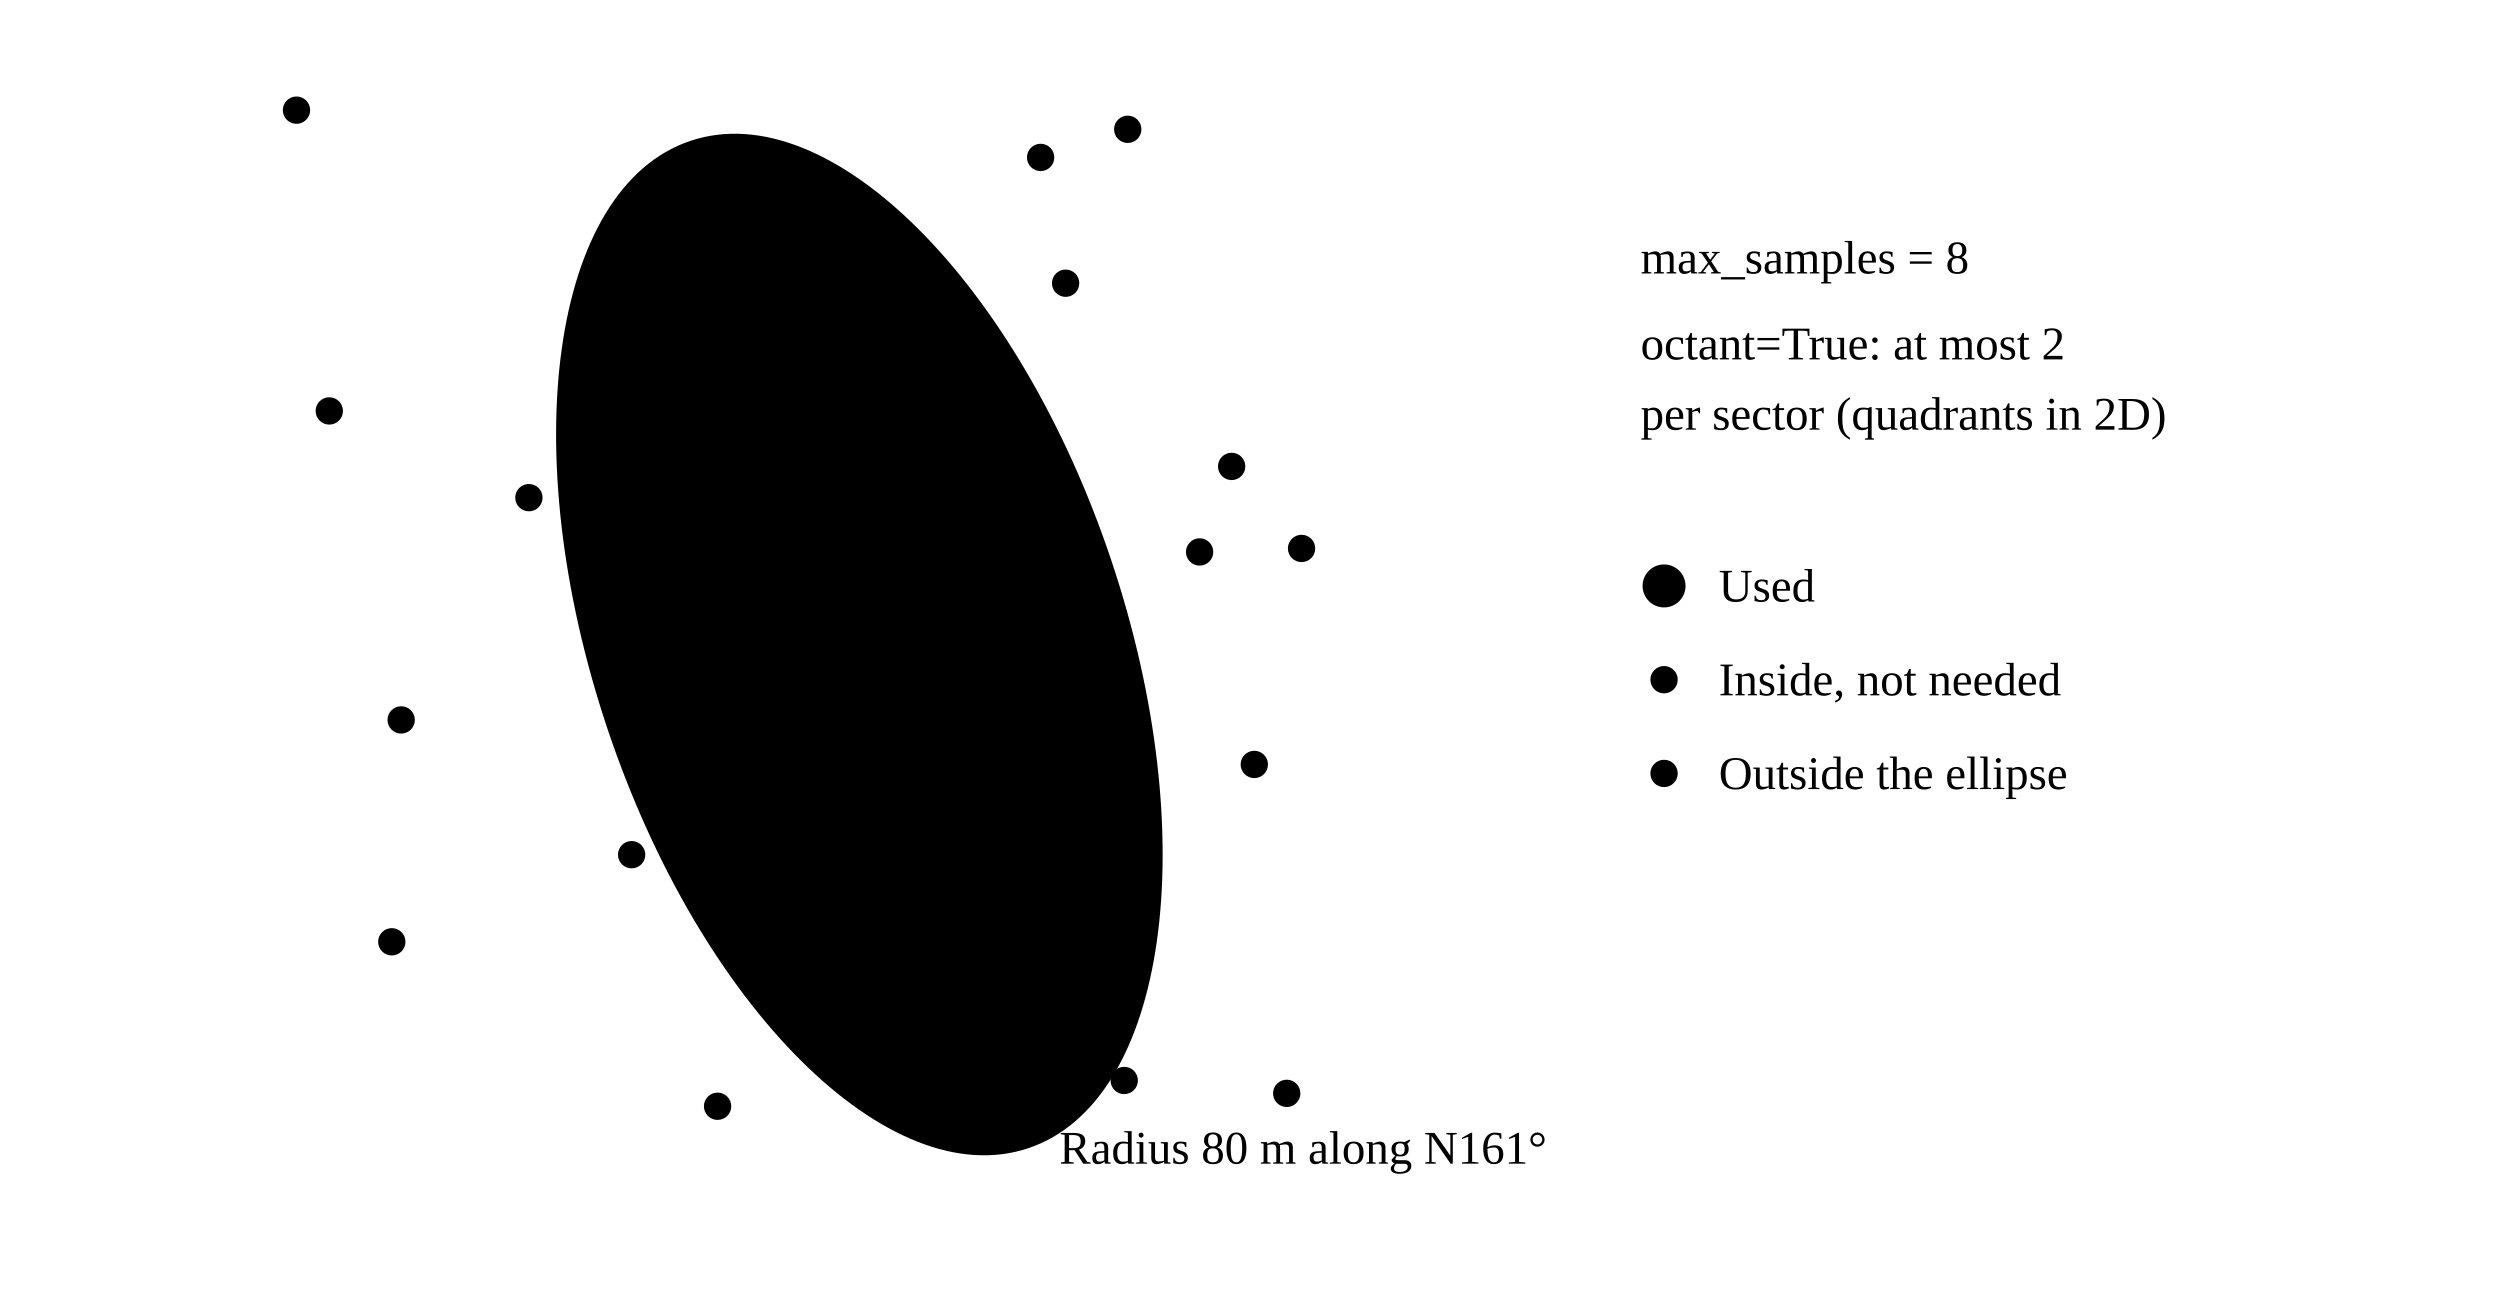
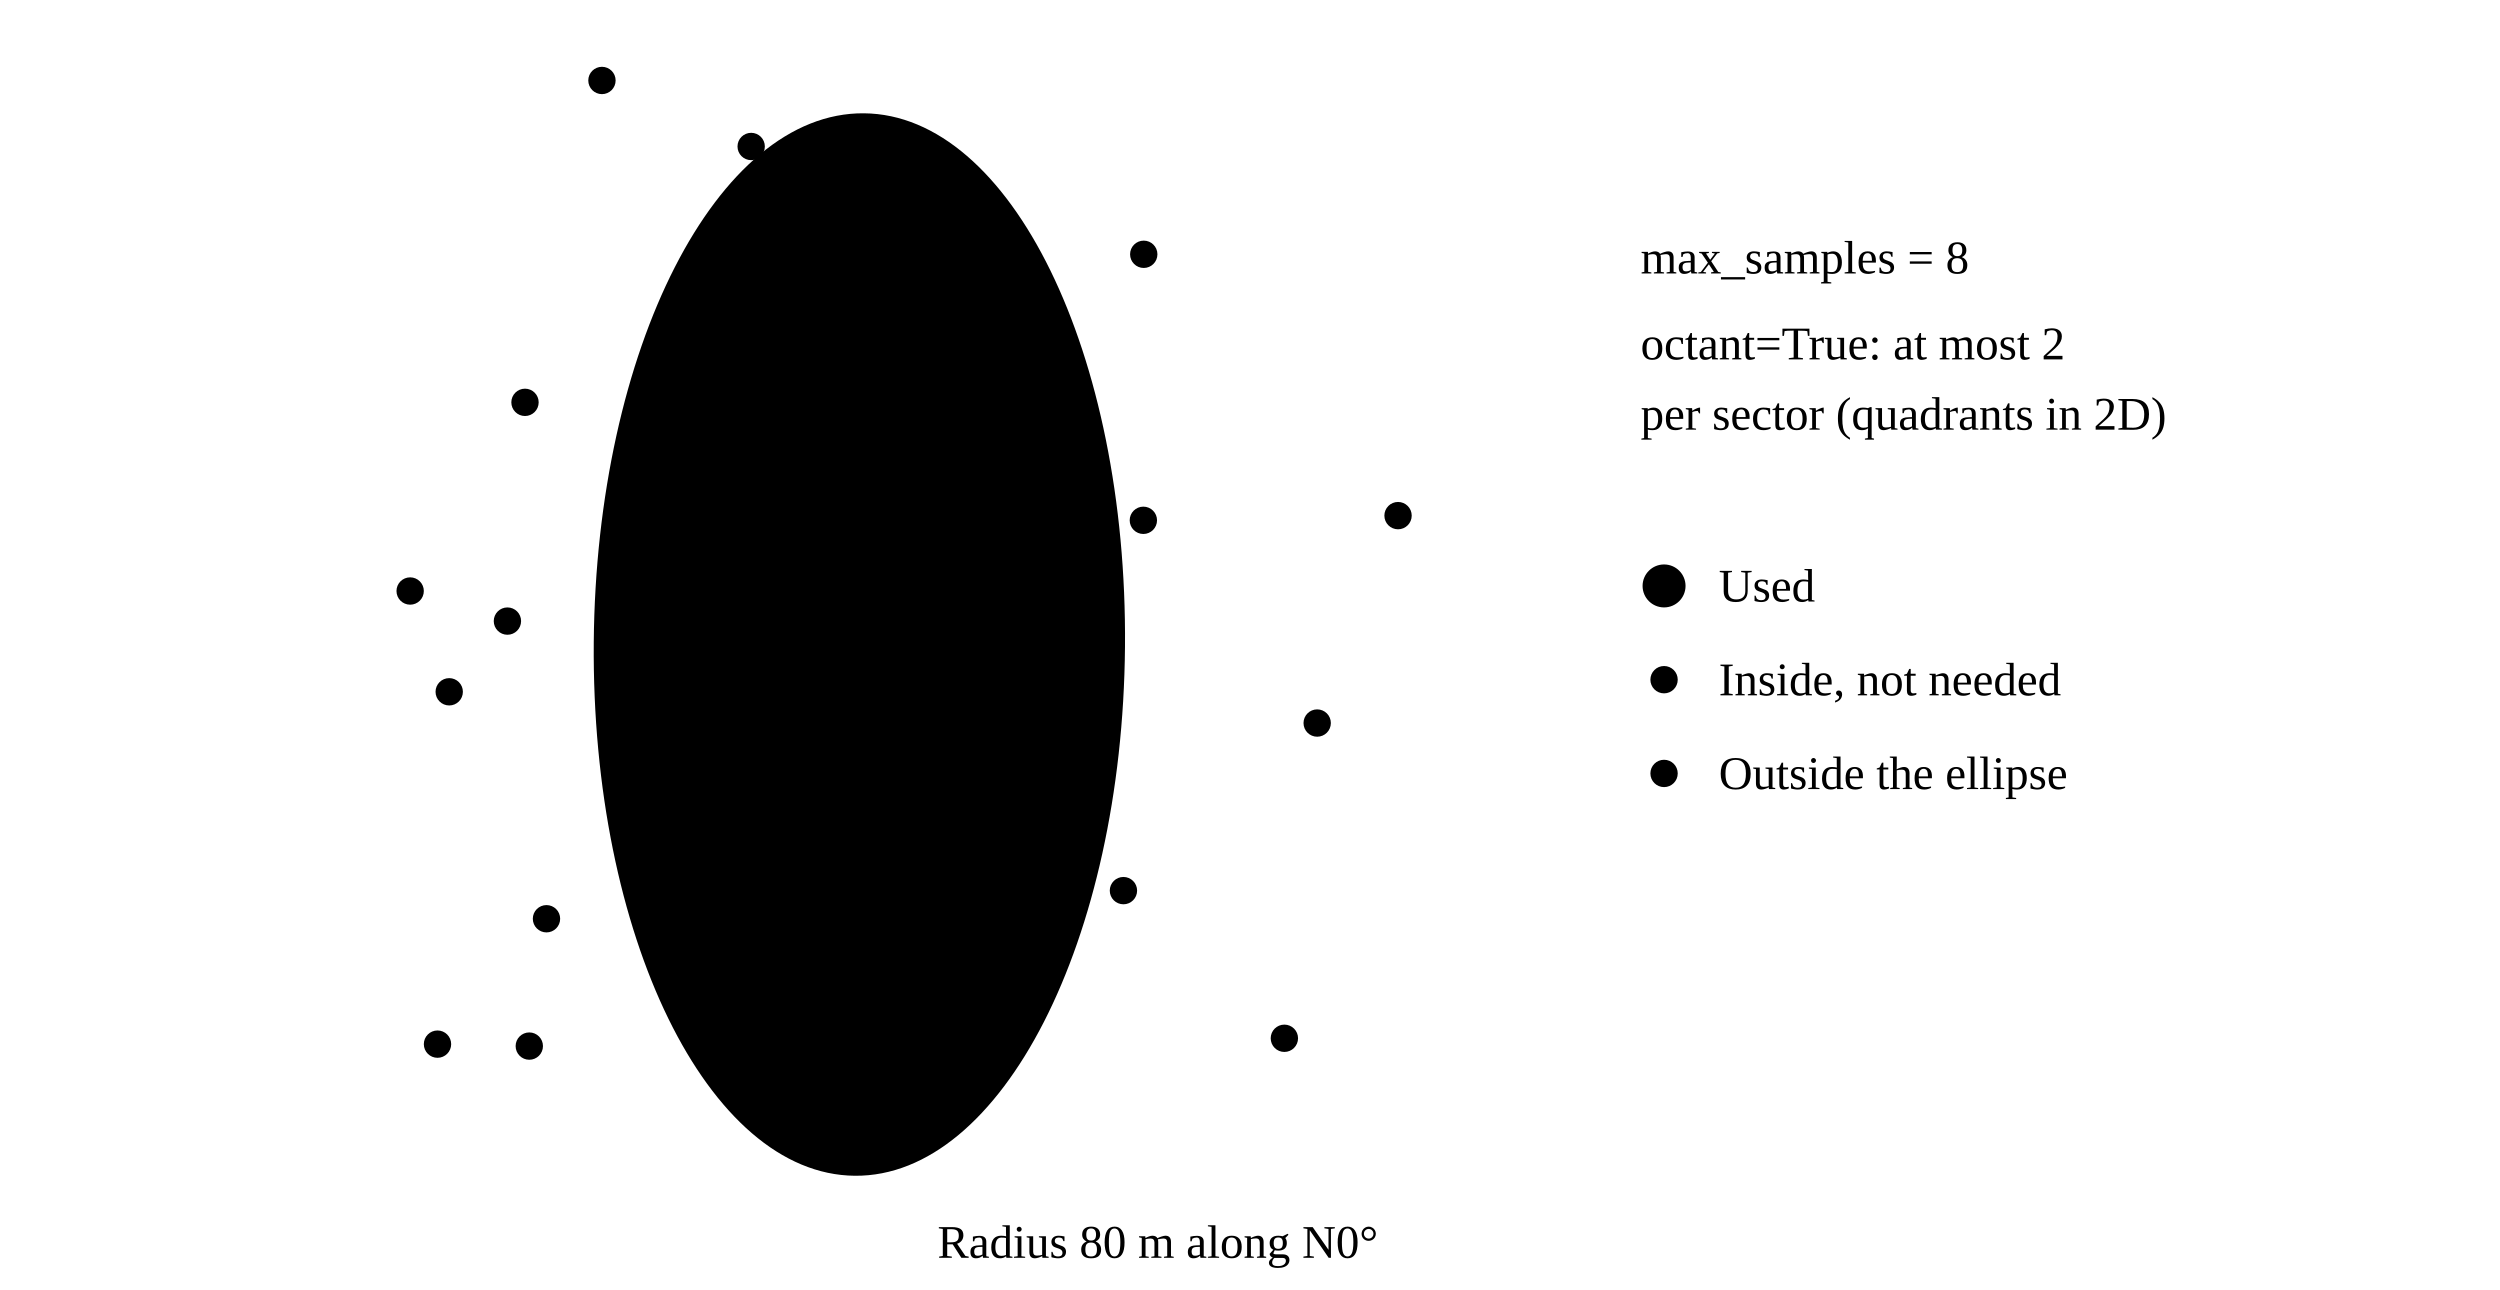
<svg class="bt-svg" viewBox="0 0 640 330" role="img" aria-labelledby="l04-search-t">
-   <ellipse class="f-night-soft s-night a-draw" pathLength="1" stroke-width="2" cx="220" cy="165" rx="136.0" ry="68.0" transform="rotate(71.46 220 165)" />
-   <line class="s-muted dash a-fade" style="--d:.8s" x1="176.8" y1="36.1" x2="263.2" y2="293.9" stroke-width="1" />
-   <line class="s-muted dash a-fade" style="--d:.8s" x1="284.5" y1="143.4" x2="155.5" y2="186.6" stroke-width="1" />
-   <circle class="f-grid" cx="100.3" cy="241.1" r="3.5" />
-   <circle class="f-grid" cx="307.1" cy="141.3" r="3.5" />
-   <circle class="f-grid" cx="102.7" cy="184.3" r="3.5" />
-   <circle class="f-ember a-pop" style="--d:1.56s" cx="213.9" cy="263.3" r="5.5" />
-   <circle class="f-grid" cx="287.8" cy="276.6" r="3.5" />
-   <circle class="f-ember a-pop" style="--d:1.80s" cx="188.6" cy="160.2" r="5.5" />
-   <circle class="f-ember a-pop" style="--d:1.92s" cx="200.0" cy="139.9" r="5.5" />
-   <circle class="f-grid" cx="288.7" cy="33.1" r="3.5" />
-   <circle class="f-night" cx="157.6" cy="122.1" r="3.5" />
-   <circle class="f-ember a-pop" style="--d:2.28s" cx="276.7" cy="224.9" r="5.5" />
-   <circle class="f-grid" cx="75.9" cy="28.2" r="3.5" />
-   <circle class="f-grid" cx="161.7" cy="218.8" r="3.5" />
-   <circle class="f-grid" cx="333.2" cy="140.4" r="3.5" />
-   <circle class="f-night" cx="211.7" cy="86.0" r="3.5" />
-   <circle class="f-grid" cx="84.3" cy="105.2" r="3.5" />
-   <circle class="f-grid" cx="183.7" cy="283.2" r="3.5" />
-   <circle class="f-grid" cx="266.4" cy="40.3" r="3.5" />
-   <circle class="f-grid" cx="135.4" cy="127.4" r="3.5" />
-   <circle class="f-night" cx="161.7" cy="95.1" r="3.5" />
-   <circle class="f-ember a-pop" style="--d:2.28s" cx="284.2" cy="246.3" r="5.5" />
-   <circle class="f-grid" cx="315.3" cy="119.4" r="3.5" />
-   <circle class="f-grid" cx="272.8" cy="72.5" r="3.5" />
-   <circle class="f-ember a-pop" style="--d:1.44s" cx="199.4" cy="90.2" r="5.5" />
-   <circle class="f-grid" cx="329.4" cy="279.9" r="3.5" />
-   <circle class="f-grid" cx="321.1" cy="195.7" r="3.5" />
-   <circle class="f-ember a-pop" style="--d:1.80s" cx="214.1" cy="267.2" r="5.5" />
-   <circle class="f-night" cx="248.0" cy="111.4" r="3.5" />
-   <circle class="f-night" cx="263.3" cy="119.6" r="3.5" />
-   <circle class="f-night" cx="249.4" cy="115.1" r="3.5" />
-   <circle class="f-ember a-pop" style="--d:2.28s" cx="232.0" cy="110.4" r="5.5" />
-   <circle class="f-night" cx="262.4" cy="134.1" r="3.5" />
-   <circle class="f-night" cx="258.0" cy="127.2" r="3.5" />
-   <circle class="f-night" cx="265.1" cy="138.1" r="3.5" />
-   <circle class="f-night" cx="248.1" cy="110.2" r="3.5" />
-   <circle class="f-night" cx="269.2" cy="139.4" r="3.5" />
+   <ellipse class="f-night-soft s-night a-draw" pathLength="1" stroke-width="2" cx="220" cy="165" rx="136.0" ry="68.0" transform="rotate(-89.51 220 165)" />
+   <line class="s-muted dash a-fade" style="--d:.8s" x1="218.9" y1="301.0" x2="221.1" y2="29.0" stroke-width="1" />
+   <line class="s-muted dash a-fade" style="--d:.8s" x1="152.0" y1="164.4" x2="288.0" y2="165.6" stroke-width="1" />
+   <circle class="f-grid" cx="357.9" cy="132.0" r="3.5" />
+   <circle class="f-grid" cx="129.9" cy="159.0" r="3.5" />
+   <circle class="f-grid" cx="337.2" cy="185.1" r="3.5" />
+   <circle class="f-ember a-pop" style="--d:1.56s" cx="257.7" cy="74.2" r="5.5" />
+   <circle class="f-grid" cx="192.3" cy="37.5" r="3.5" />
+   <circle class="f-ember a-pop" style="--d:1.80s" cx="248.1" cy="179.7" r="5.5" />
+   <circle class="f-ember a-pop" style="--d:1.92s" cx="230.7" cy="195.2" r="5.5" />
+   <circle class="f-grid" cx="112.0" cy="267.3" r="3.5" />
+   <circle class="f-night" cx="265.0" cy="225.9" r="3.5" />
+   <circle class="f-ember a-pop" style="--d:2.28s" cx="185.9" cy="89.9" r="5.5" />
+   <circle class="f-grid" cx="311.6" cy="341.4" r="3.5" />
+   <circle class="f-grid" cx="292.7" cy="133.2" r="3.5" />
+   <circle class="f-grid" cx="105.0" cy="151.3" r="3.5" />
+   <circle class="f-night" cx="202.1" cy="242.3" r="3.5" />
+   <circle class="f-grid" cx="328.8" cy="265.8" r="3.5" />
+   <circle class="f-grid" cx="292.8" cy="65.1" r="3.5" />
+   <circle class="f-grid" cx="135.5" cy="267.8" r="3.5" />
+   <circle class="f-grid" cx="287.6" cy="228.0" r="3.5" />
+   <circle class="f-night" cx="252.3" cy="250.2" r="3.5" />
+   <circle class="f-ember a-pop" style="--d:2.28s" cx="185.8" cy="67.2" r="5.5" />
+   <circle class="f-grid" cx="115.0" cy="177.1" r="3.5" />
+   <circle class="f-grid" cx="139.9" cy="235.2" r="3.5" />
+   <circle class="f-ember a-pop" style="--d:1.44s" cx="215.0" cy="242.4" r="5.5" />
+   <circle class="f-grid" cx="154.1" cy="20.6" r="3.5" />
+   <circle class="f-grid" cx="134.4" cy="103.0" r="3.5" />
+   <circle class="f-ember a-pop" style="--d:1.80s" cx="259.0" cy="70.3" r="5.5" />
+   <circle class="f-night" cx="176.2" cy="206.6" r="3.5" />
+   <circle class="f-night" cx="164.3" cy="193.8" r="3.5" />
+   <circle class="f-night" cx="176.0" cy="202.6" r="3.5" />
+   <circle class="f-ember a-pop" style="--d:2.28s" cx="190.9" cy="212.6" r="5.5" />
+   <circle class="f-night" cx="169.8" cy="180.4" r="3.5" />
+   <circle class="f-night" cx="171.8" cy="188.3" r="3.5" />
+   <circle class="f-night" cx="168.6" cy="175.7" r="3.5" />
+   <circle class="f-night" cx="175.5" cy="207.6" r="3.5" />
+   <circle class="f-night" cx="165.1" cy="173.0" r="3.5" />
  <line class="s-ember" x1="214" y1="159" x2="226" y2="171" stroke-width="2.5" />
  <line class="s-ember" x1="214" y1="171" x2="226" y2="159" stroke-width="2.5" />
-   <text class="small" x="271.2" y="297.9">Radius 80 m along N161°</text>
+   <text class="small" x="240" y="322">Radius 80 m along N0°</text>
  <text x="420" y="70">max_samples = 8</text>
  <text x="420" y="92">octant=True: at most 2</text>
  <text x="420" y="110">per sector (quadrants in 2D)</text>
  <circle class="f-ember" cx="426" cy="150" r="5.5" />
  <text class="small" x="440" y="154">Used</text>
  <circle class="f-night" cx="426" cy="174" r="3.5" />
  <text class="small" x="440" y="178">Inside, not needed</text>
  <circle class="f-grid" cx="426" cy="198" r="3.5" />
  <text class="small" x="440" y="202">Outside the ellipse</text>
</svg>
